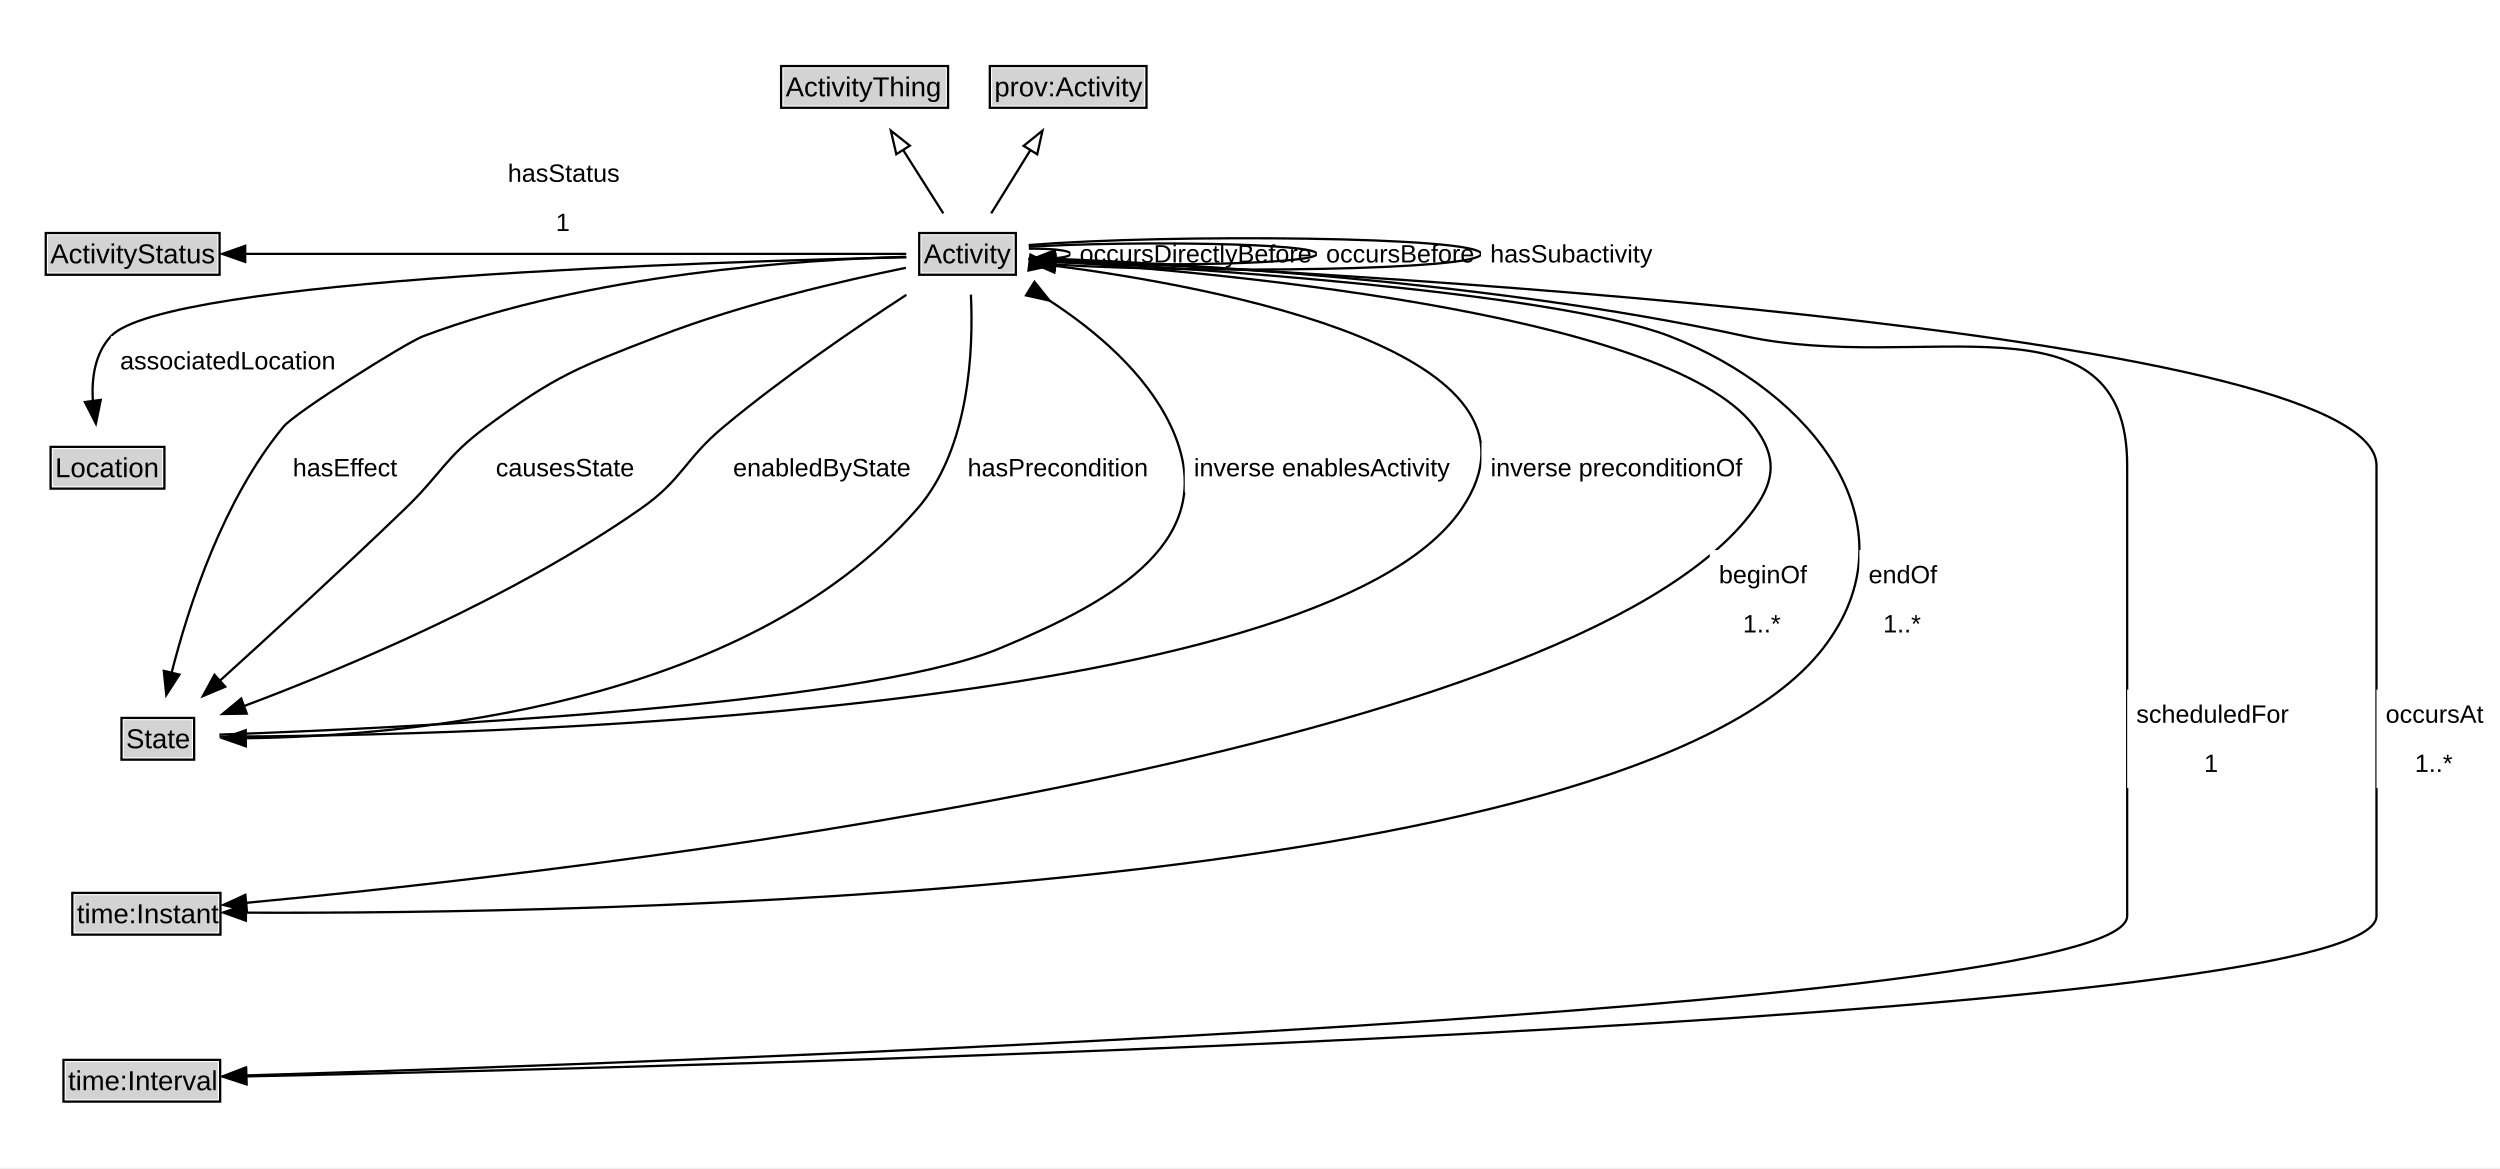
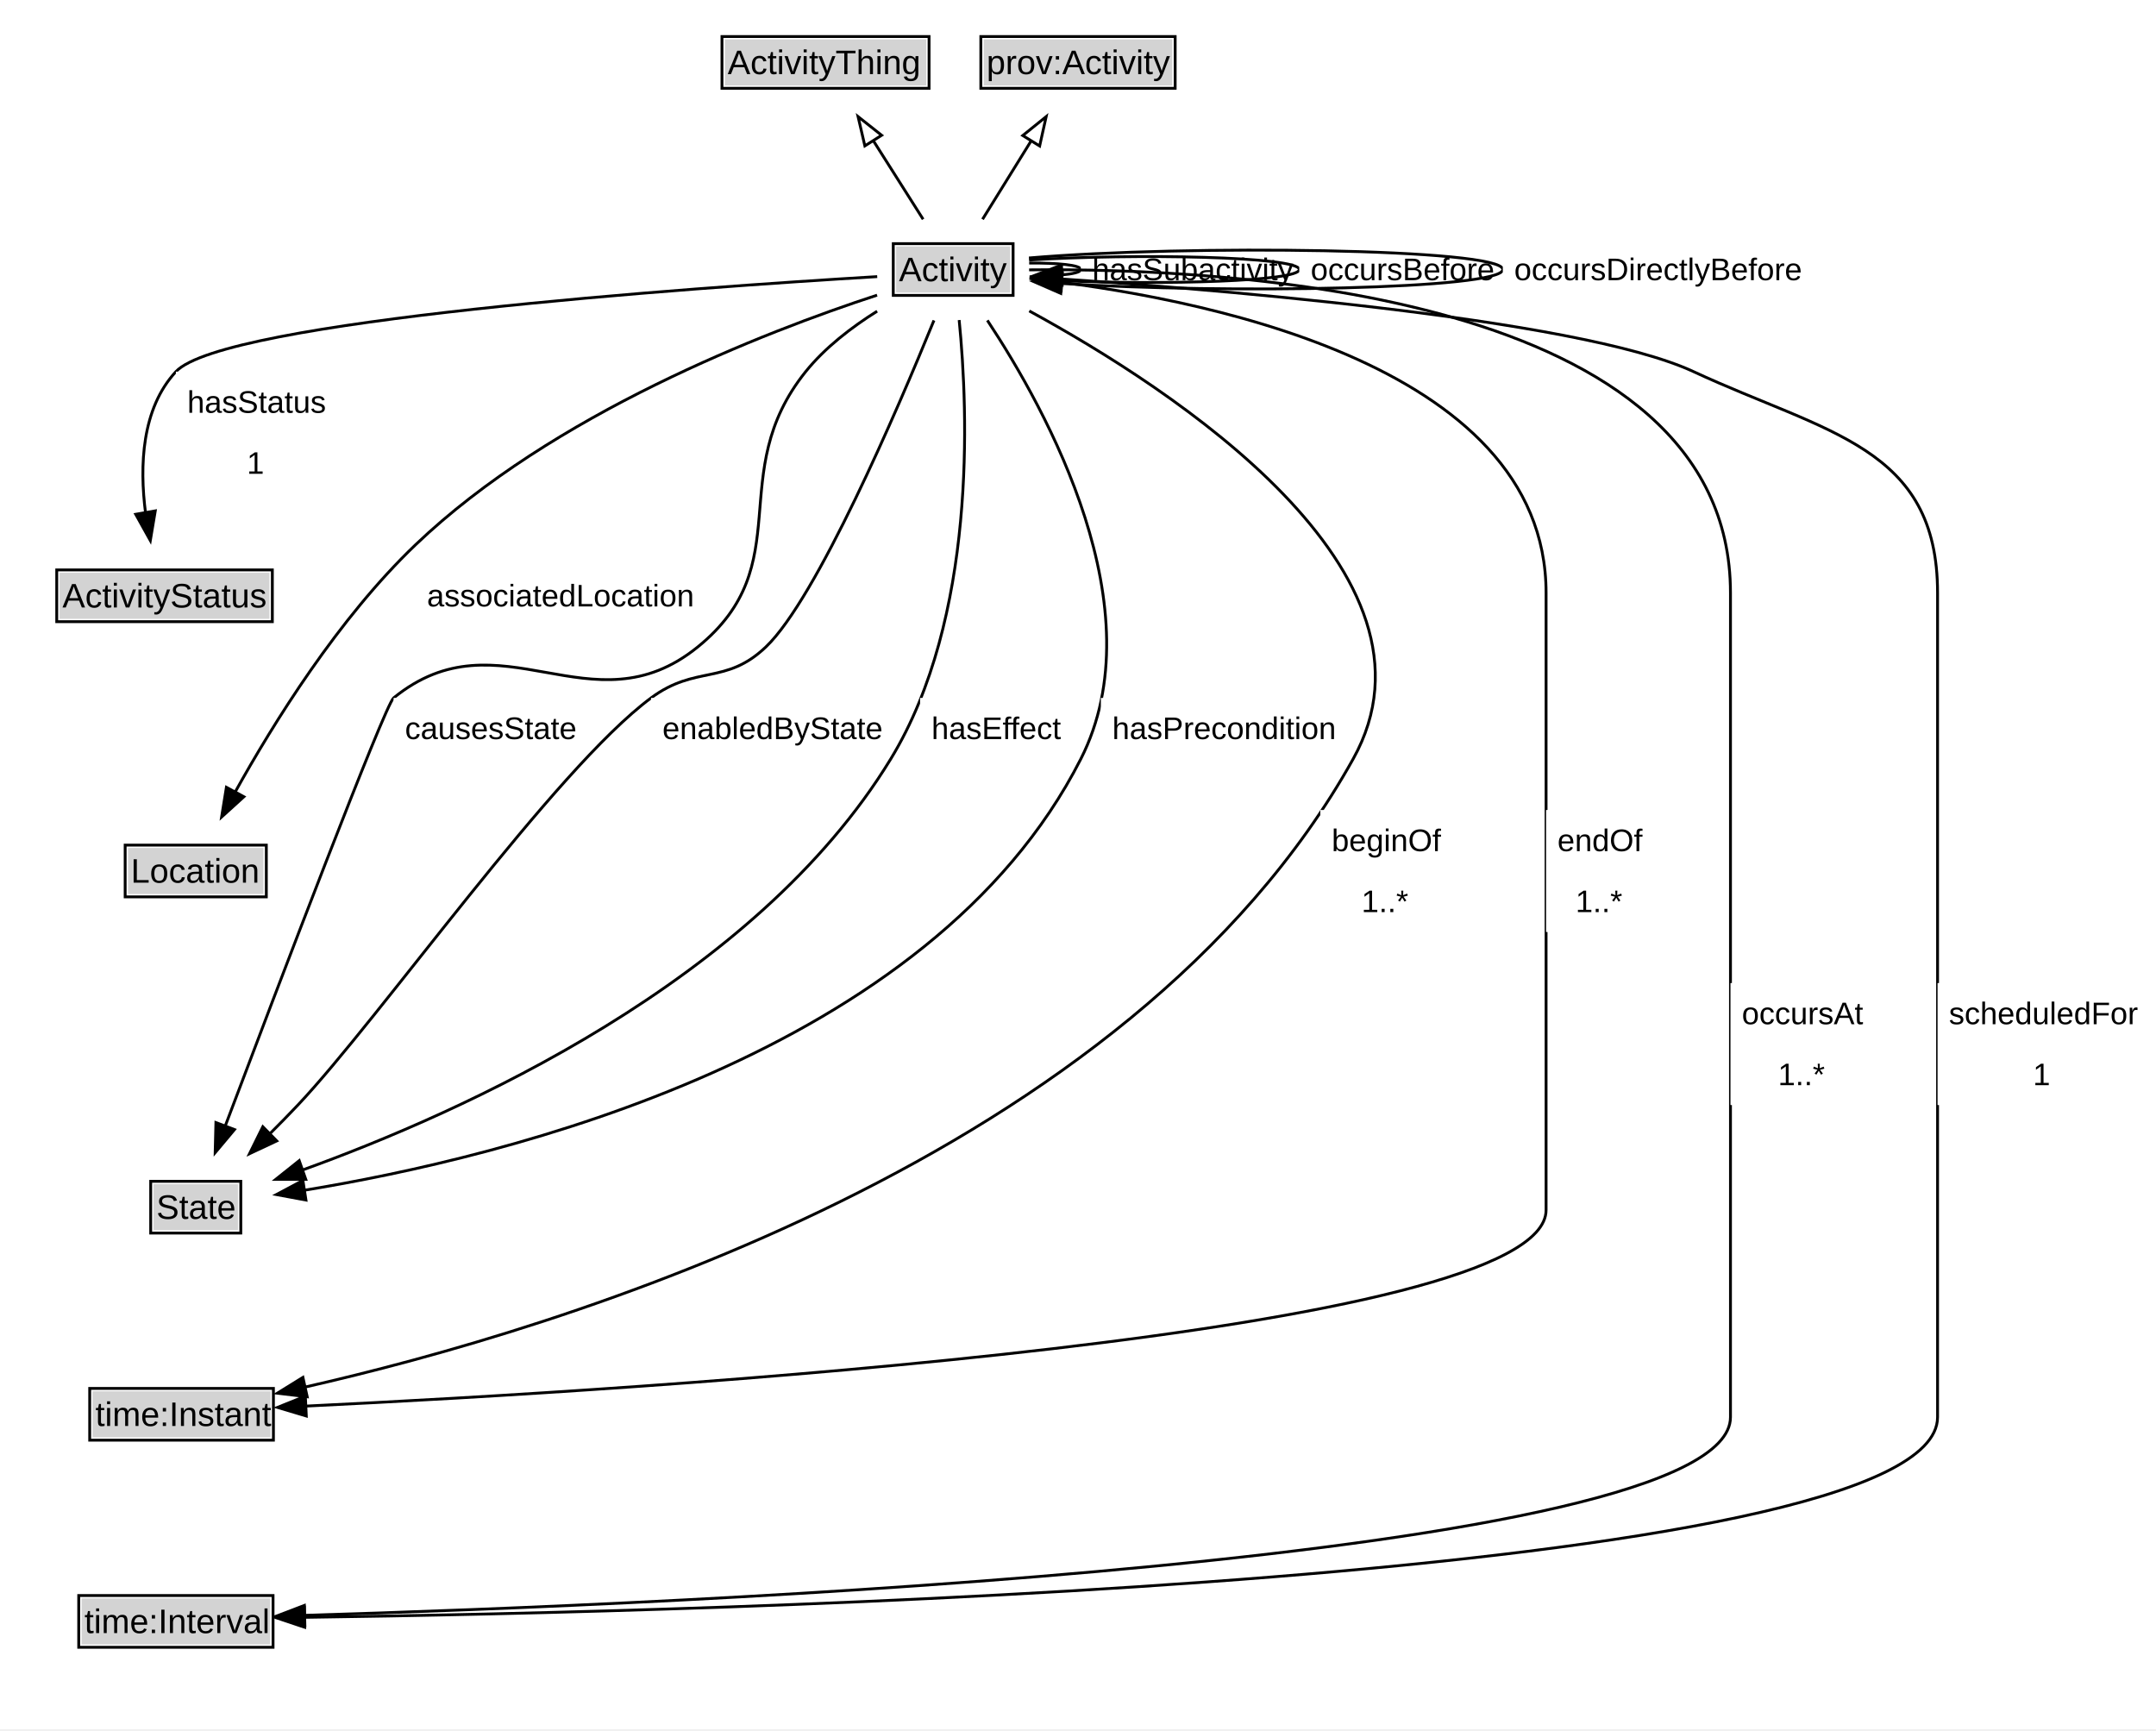
- <svg xmlns="http://www.w3.org/2000/svg" xmlns:xlink="http://www.w3.org/1999/xlink" width="1093pt" height="511pt" viewBox="0.00 0.00 1093.00 511.00">
-   <g id="graph0" class="graph" transform="scale(1 1) rotate(0) translate(4 506.5)">
-     <polygon fill="white" stroke="none" points="-4,4 -4,-506.5 1089,-506.5 1089,4 -4,4" />
+ <svg xmlns="http://www.w3.org/2000/svg" xmlns:xlink="http://www.w3.org/1999/xlink" width="760pt" height="610pt" viewBox="0.00 0.00 760.00 610.00">
+   <g id="graph0" class="graph" transform="scale(1 1) rotate(0) translate(4 605.5)">
+     <polygon fill="white" stroke="none" points="-4,4 -4,-605.5 756.25,-605.5 756.25,4 -4,4" />
    <g id="clust3" class="cluster">
</g>
    <g id="node1" class="node">
      <g id="a_node1">
        <a xlink:href="../ActivityThing" xlink:title="&lt;TABLE&gt;">
-           <polygon fill="lightgray" stroke="none" points="338.5,-460.38 338.5,-476.62 409.5,-476.62 409.5,-460.38 338.5,-460.38" />
-           <text xml:space="preserve" text-anchor="start" x="339.5" y="-464.38" font-family="Arial" font-size="12.00">ActivityThing</text>
-           <polygon fill="none" stroke="black" points="337.5,-459.38 337.5,-477.62 410.5,-477.62 410.5,-459.38 337.5,-459.38" />
+           <polygon fill="lightgray" stroke="none" points="251.5,-575.38 251.5,-591.62 322.5,-591.62 322.5,-575.38 251.5,-575.38" />
+           <text xml:space="preserve" text-anchor="start" x="252.5" y="-579.38" font-family="Arial" font-size="12.00">ActivityThing</text>
+           <polygon fill="none" stroke="black" points="250.5,-574.38 250.5,-592.62 323.5,-592.62 323.5,-574.38 250.5,-574.38" />
        </a>
      </g>
    </g>
    <g id="node2" class="node">
      <g id="a_node2">
        <a xlink:href="https://w3id.org/citydata/imported/prov/latest/Activity" xlink:title="&lt;TABLE&gt;">
-           <polygon fill="lightgray" stroke="none" points="429.75,-460.38 429.75,-476.62 496.25,-476.62 496.25,-460.38 429.75,-460.38" />
-           <text xml:space="preserve" text-anchor="start" x="430.75" y="-464.38" font-family="Arial" font-size="12.00">prov:Activity</text>
-           <polygon fill="none" stroke="black" points="428.75,-459.38 428.75,-477.62 497.25,-477.62 497.25,-459.38 428.75,-459.38" />
+           <polygon fill="lightgray" stroke="none" points="342.75,-575.38 342.75,-591.62 409.25,-591.62 409.25,-575.38 342.75,-575.38" />
+           <text xml:space="preserve" text-anchor="start" x="343.75" y="-579.38" font-family="Arial" font-size="12.00">prov:Activity</text>
+           <polygon fill="none" stroke="black" points="341.75,-574.38 341.75,-592.62 410.25,-592.62 410.25,-574.38 341.75,-574.38" />
        </a>
      </g>
    </g>
    <g id="node3" class="node">
      <g id="a_node3">
        <a xlink:href="../Activity" xlink:title="&lt;TABLE&gt;">
-           <polygon fill="lightgray" stroke="none" points="398.88,-387.38 398.88,-403.62 439.12,-403.62 439.12,-387.38 398.88,-387.38" />
-           <text xml:space="preserve" text-anchor="start" x="399.88" y="-391.38" font-family="Arial" font-size="12.00">Activity</text>
-           <polygon fill="none" stroke="black" points="397.88,-386.38 397.88,-404.62 440.12,-404.62 440.12,-386.38 397.88,-386.38" />
+           <polygon fill="lightgray" stroke="none" points="311.88,-502.38 311.88,-518.62 352.12,-518.62 352.12,-502.38 311.88,-502.38" />
+           <text xml:space="preserve" text-anchor="start" x="312.88" y="-506.38" font-family="Arial" font-size="12.00">Activity</text>
+           <polygon fill="none" stroke="black" points="310.88,-501.38 310.88,-519.62 353.12,-519.62 353.12,-501.38 310.88,-501.38" />
        </a>
      </g>
    </g>
    <g id="edge1" class="edge">
-       <path fill="none" stroke="black" d="M408.41,-413.21C403.16,-421.5 396.68,-431.71 390.77,-441.04" />
-       <polygon fill="none" stroke="black" points="387.87,-439.08 385.47,-449.4 393.78,-442.82 387.87,-439.08" />
+       <path fill="none" stroke="black" d="M321.41,-528.21C316.16,-536.5 309.68,-546.71 303.77,-556.04" />
+       <polygon fill="none" stroke="black" points="300.87,-554.08 298.47,-564.4 306.78,-557.82 300.87,-554.08" />
    </g>
    <g id="edge2" class="edge">
-       <path fill="none" stroke="black" d="M429.35,-413.21C434.49,-421.5 440.82,-431.71 446.6,-441.04" />
-       <polygon fill="none" stroke="black" points="443.53,-442.73 451.78,-449.39 449.48,-439.04 443.53,-442.73" />
+       <path fill="none" stroke="black" d="M342.35,-528.21C347.49,-536.5 353.82,-546.71 359.6,-556.04" />
+       <polygon fill="none" stroke="black" points="356.53,-557.73 364.78,-564.39 362.48,-554.04 356.53,-557.73" />
+     </g>
+     <g id="edge14" class="edge">
+       <path fill="none" stroke="black" d="M358.79,-512.78C368.78,-512.85 377,-512.09 377,-510.5 377,-509.58 374.25,-508.94 370.01,-508.57" />
+       <polygon fill="black" stroke="black" points="370.41,-505.09 360.31,-508.27 370.19,-512.08 370.41,-505.09" />
+       <polygon fill="white" stroke="none" points="377,-499.75 377,-521.25 454,-521.25 454,-499.75 377,-499.75" />
+       <text xml:space="preserve" text-anchor="start" x="381" y="-506.75" font-family="Arial" font-size="11.00">hasSubactivity</text>
    </g>
    <g id="edge15" class="edge">
-       <path fill="none" stroke="black" d="M445.79,-397.78C455.78,-397.85 464,-397.09 464,-395.5 464,-394.58 461.25,-393.94 457.01,-393.57" />
-       <polygon fill="black" stroke="black" points="457.41,-390.09 447.31,-393.27 457.19,-397.08 457.41,-390.09" />
-       <polygon fill="white" stroke="none" points="464,-384.75 464,-406.25 571.75,-406.25 571.75,-384.75 464,-384.75" />
-       <text xml:space="preserve" text-anchor="start" x="468" y="-391.75" font-family="Arial" font-size="11.00">occursDirectlyBefore</text>
+       <path fill="none" stroke="black" d="M358.76,-513.85C396,-516.23 454,-515.11 454,-510.5 454,-506.34 406.77,-505.02 370.19,-506.55" />
+       <polygon fill="black" stroke="black" points="370.08,-503.06 360.28,-507.07 370.44,-510.05 370.08,-503.06" />
+       <polygon fill="white" stroke="none" points="454,-499.75 454,-521.25 525.75,-521.25 525.75,-499.75 454,-499.75" />
+       <text xml:space="preserve" text-anchor="start" x="458" y="-506.75" font-family="Arial" font-size="11.00">occursBefore</text>
    </g>
    <g id="edge16" class="edge">
-       <path fill="none" stroke="black" d="M445.8,-398.6C490.93,-401.3 571.75,-400.26 571.75,-395.5 571.75,-391.12 503.36,-389.89 457.27,-391.82" />
-       <polygon fill="black" stroke="black" points="457.13,-388.33 447.31,-392.33 457.48,-395.32 457.13,-388.33" />
-       <polygon fill="white" stroke="none" points="571.75,-384.75 571.75,-406.25 643.5,-406.25 643.5,-384.75 571.75,-384.75" />
-       <text xml:space="preserve" text-anchor="start" x="575.75" y="-391.75" font-family="Arial" font-size="11.00">occursBefore</text>
-     </g>
-     <g id="edge18" class="edge">
-       <path fill="none" stroke="black" d="M445.73,-399.36C507.42,-404.36 643.5,-403.07 643.5,-395.5 643.5,-388.35 522.4,-386.8 456.89,-390.85" />
-       <polygon fill="black" stroke="black" points="456.96,-387.34 447.24,-391.53 457.46,-394.32 456.96,-387.34" />
-       <polygon fill="white" stroke="none" points="643.5,-384.75 643.5,-406.25 720.5,-406.25 720.5,-384.75 643.5,-384.75" />
-       <text xml:space="preserve" text-anchor="start" x="647.5" y="-391.75" font-family="Arial" font-size="11.00">hasSubactivity</text>
+       <path fill="none" stroke="black" d="M358.71,-514.57C414.08,-519.32 525.75,-517.97 525.75,-510.5 525.75,-503.51 428.01,-501.88 370.07,-505.59" />
+       <polygon fill="black" stroke="black" points="369.93,-502.09 360.22,-506.32 370.45,-509.07 369.93,-502.09" />
+       <polygon fill="white" stroke="none" points="525.75,-499.75 525.75,-521.25 633.5,-521.25 633.5,-499.75 525.75,-499.75" />
+       <text xml:space="preserve" text-anchor="start" x="529.75" y="-506.75" font-family="Arial" font-size="11.00">occursDirectlyBefore</text>
    </g>
    <g id="node5" class="node">
      <g id="a_node5">
        <a xlink:href="../ActivityStatus" xlink:title="&lt;TABLE&gt;">
          <polygon fill="lightgray" stroke="none" points="17,-387.38 17,-403.62 91,-403.62 91,-387.38 17,-387.38" />
          <text xml:space="preserve" text-anchor="start" x="18" y="-391.38" font-family="Arial" font-size="12.00">ActivityStatus</text>
          <polygon fill="none" stroke="black" points="16,-386.38 16,-404.62 92,-404.62 92,-386.38 16,-386.38" />
        </a>
      </g>
    </g>
-     <g id="edge12" class="edge">
-       <path fill="none" stroke="black" d="M392.23,-395.5C331.25,-395.5 181.27,-395.5 103.13,-395.5" />
-       <polygon fill="black" stroke="black" points="103.2,-392 93.2,-395.5 103.2,-399 103.2,-392" />
-       <polygon fill="white" stroke="none" points="214,-398.5 214,-441.5 270,-441.5 270,-398.5 214,-398.5" />
-       <text xml:space="preserve" text-anchor="start" x="218" y="-427" font-family="Arial" font-size="11.00">hasStatus</text>
-       <text xml:space="preserve" text-anchor="start" x="239" y="-405.5" font-family="Arial" font-size="11.00">1</text>
+     <g id="edge20" class="edge">
+       <path fill="none" stroke="black" d="M305.22,-508C239.55,-504.07 74.67,-492.48 58,-474.5 45.91,-461.46 45.16,-441.3 47.3,-424.75" />
+       <polygon fill="black" stroke="black" points="50.74,-425.43 48.99,-414.98 43.84,-424.23 50.74,-425.43" />
+       <polygon fill="white" stroke="none" points="58,-431.5 58,-474.5 114,-474.5 114,-431.5 58,-431.5" />
+       <text xml:space="preserve" text-anchor="start" x="62" y="-460" font-family="Arial" font-size="11.00">hasStatus</text>
+       <text xml:space="preserve" text-anchor="start" x="83" y="-438.5" font-family="Arial" font-size="11.00">1</text>
    </g>
    <g id="node6" class="node">
      <g id="a_node6">
        <a xlink:href="../Location" xlink:title="&lt;TABLE&gt;">
-           <polygon fill="lightgray" stroke="none" points="19.12,-293.88 19.12,-310.12 66.88,-310.12 66.88,-293.88 19.12,-293.88" />
-           <text xml:space="preserve" text-anchor="start" x="20.12" y="-297.88" font-family="Arial" font-size="12.00">Location</text>
-           <polygon fill="none" stroke="black" points="18.12,-292.88 18.12,-311.12 67.88,-311.12 67.88,-292.88 18.12,-292.88" />
+           <polygon fill="lightgray" stroke="none" points="41.12,-290.38 41.12,-306.62 88.88,-306.62 88.88,-290.38 41.12,-290.38" />
+           <text xml:space="preserve" text-anchor="start" x="42.12" y="-294.38" font-family="Arial" font-size="12.00">Location</text>
+           <polygon fill="none" stroke="black" points="40.12,-289.38 40.12,-307.62 89.88,-307.62 89.88,-289.38 40.12,-289.38" />
+         </a>
+       </g>
+     </g>
+     <g id="edge9" class="edge">
+       <path fill="none" stroke="black" d="M305.17,-501.47C265.53,-488.49 190.8,-459.58 142.5,-413.5 115.38,-387.63 92.43,-350.74 78.71,-326" />
+       <polygon fill="black" stroke="black" points="81.97,-324.67 74.12,-317.54 75.81,-328 81.97,-324.67" />
+       <polygon fill="white" stroke="none" points="142.5,-384.75 142.5,-406.25 242,-406.25 242,-384.75 142.5,-384.75" />
+       <text xml:space="preserve" text-anchor="start" x="146.5" y="-391.75" font-family="Arial" font-size="11.00">associatedLocation</text>
+     </g>
+     <g id="node7" class="node">
+       <g id="a_node7">
+         <a xlink:href="../State" xlink:title="&lt;TABLE&gt;">
+           <polygon fill="lightgray" stroke="none" points="50.12,-171.88 50.12,-188.12 79.88,-188.12 79.88,-171.88 50.12,-171.88" />
+           <text xml:space="preserve" text-anchor="start" x="51.12" y="-175.88" font-family="Arial" font-size="12.00">State</text>
+           <polygon fill="none" stroke="black" points="49.12,-170.88 49.12,-189.12 80.88,-189.12 80.88,-170.88 49.12,-170.88" />
        </a>
      </g>
    </g>
    <g id="edge10" class="edge">
-       <path fill="none" stroke="black" d="M392.29,-394.01C310.6,-392.23 68.2,-384.83 44.5,-359.5 37.51,-352.03 35.97,-341.28 36.59,-331.16" />
-       <polygon fill="black" stroke="black" points="40.05,-331.67 37.92,-321.29 33.11,-330.74 40.05,-331.67" />
-       <polygon fill="white" stroke="none" points="44.5,-338 44.5,-359.5 144,-359.5 144,-338 44.5,-338" />
-       <text xml:space="preserve" text-anchor="start" x="48.5" y="-345" font-family="Arial" font-size="11.00">associatedLocation</text>
+       <path fill="none" stroke="black" d="M305.19,-495.81C296.23,-490.19 286.81,-482.99 280,-474.5 251.03,-438.38 277.95,-406.68 242,-377.5 204.47,-347.04 172.26,-389.98 134.75,-359.5 131.65,-356.98 93.95,-257.79 75.31,-208.39" />
+       <polygon fill="black" stroke="black" points="78.66,-207.36 71.85,-199.23 72.11,-209.83 78.66,-207.36" />
+       <polygon fill="white" stroke="none" points="134.75,-338 134.75,-359.5 202,-359.5 202,-338 134.75,-338" />
+       <text xml:space="preserve" text-anchor="start" x="138.75" y="-345" font-family="Arial" font-size="11.00">causesState</text>
    </g>
-     <g id="node7" class="node">
-       <g id="a_node7">
-         <a xlink:href="../State" xlink:title="&lt;TABLE&gt;">
-           <polygon fill="lightgray" stroke="none" points="50.12,-175.38 50.12,-191.62 79.88,-191.62 79.88,-175.38 50.12,-175.38" />
-           <text xml:space="preserve" text-anchor="start" x="51.12" y="-179.38" font-family="Arial" font-size="12.00">State</text>
-           <polygon fill="none" stroke="black" points="49.12,-174.38 49.12,-192.62 80.88,-192.62 80.88,-174.38 49.12,-174.38" />
-         </a>
-       </g>
+     <g id="edge11" class="edge">
+       <path fill="none" stroke="black" d="M325.22,-492.56C312.31,-460.93 283.88,-394.58 266,-377.5 251.76,-363.89 241.33,-371.22 225.5,-359.5 191.57,-334.38 129.99,-246.69 101,-216 97.77,-212.58 94.3,-209.04 90.83,-205.59" />
+       <polygon fill="black" stroke="black" points="93.55,-203.36 83.96,-198.86 88.65,-208.36 93.55,-203.36" />
+       <polygon fill="white" stroke="none" points="225.5,-338 225.5,-359.5 310,-359.5 310,-338 225.5,-338" />
+       <text xml:space="preserve" text-anchor="start" x="229.5" y="-345" font-family="Arial" font-size="11.00">enabledByState</text>
+     </g>
+     <g id="edge12" class="edge">
+       <path fill="none" stroke="black" d="M334.11,-492.69C337.33,-460.2 340.23,-387.6 310,-338 262.15,-259.51 158.54,-213.28 102.62,-193.1" />
+       <polygon fill="black" stroke="black" points="103.79,-189.81 93.2,-189.8 101.48,-196.41 103.79,-189.81" />
+       <polygon fill="white" stroke="none" points="320.34,-338 320.34,-359.5 373.34,-359.5 373.34,-338 320.34,-338" />
+       <text xml:space="preserve" text-anchor="start" x="324.34" y="-345" font-family="Arial" font-size="11.00">hasEffect</text>
    </g>
    <g id="edge13" class="edge">
-       <path fill="none" stroke="black" d="M392.02,-394.23C346.89,-392.99 253.89,-386.96 181,-359.5 173.44,-356.65 125.15,-326.22 120,-320 93.55,-288.01 78.46,-241.62 71,-212.27" />
-       <polygon fill="black" stroke="black" points="74.43,-211.57 68.69,-202.66 67.62,-213.2 74.43,-211.57" />
-       <polygon fill="white" stroke="none" points="120,-291.25 120,-312.75 173,-312.75 173,-291.25 120,-291.25" />
-       <text xml:space="preserve" text-anchor="start" x="124" y="-298.25" font-family="Arial" font-size="11.00">hasEffect</text>
-     </g>
-     <g id="edge14" class="edge">
-       <path fill="none" stroke="black" d="M392.05,-389.42C364.38,-383.77 320.36,-373.54 284,-359.5 248.76,-345.89 239.13,-342.44 208.75,-320 190.61,-306.6 189.24,-299.64 173,-284 145.89,-257.88 114.12,-228.79 92.09,-208.85" />
-       <polygon fill="black" stroke="black" points="94.47,-206.28 84.7,-202.17 89.77,-211.47 94.47,-206.28" />
-       <polygon fill="white" stroke="none" points="208.75,-291.25 208.75,-312.75 276,-312.75 276,-291.25 208.75,-291.25" />
-       <text xml:space="preserve" text-anchor="start" x="212.75" y="-298.25" font-family="Arial" font-size="11.00">causesState</text>
-     </g>
-     <g id="edge22" class="edge">
-       <path fill="none" stroke="black" d="M392.28,-377.61C370.17,-363.22 338.33,-341.52 312.5,-320 294.99,-305.42 294.68,-297.04 276,-284 220.1,-244.97 146.47,-214.24 102.61,-197.78" />
-       <polygon fill="black" stroke="black" points="103.88,-194.51 93.28,-194.33 101.45,-201.08 103.88,-194.51" />
-       <polygon fill="white" stroke="none" points="312.5,-291.25 312.5,-312.75 397,-312.75 397,-291.25 312.5,-291.25" />
-       <text xml:space="preserve" text-anchor="start" x="316.5" y="-298.25" font-family="Arial" font-size="11.00">enabledByState</text>
-     </g>
-     <g id="edge23" class="edge">
-       <path fill="none" stroke="black" d="M420.48,-377.68C421.61,-353.89 420.03,-310.38 397,-284 321.25,-197.23 173.15,-184.59 103.26,-183.74" />
-       <polygon fill="black" stroke="black" points="103.47,-180.24 93.45,-183.7 103.44,-187.24 103.47,-180.24" />
-       <polygon fill="white" stroke="none" points="415.03,-291.25 415.03,-312.75 500.28,-312.75 500.28,-291.25 415.03,-291.25" />
-       <text xml:space="preserve" text-anchor="start" x="419.03" y="-298.25" font-family="Arial" font-size="11.00">hasPrecondition</text>
+       <path fill="none" stroke="black" d="M344.05,-492.58C365.07,-460.82 403.76,-390.7 377,-338 324.07,-233.78 173.94,-197.49 103.01,-185.93" />
+       <polygon fill="black" stroke="black" points="103.85,-182.52 93.43,-184.45 102.78,-189.43 103.85,-182.52" />
+       <polygon fill="white" stroke="none" points="384.06,-338 384.06,-359.5 469.31,-359.5 469.31,-338 384.06,-338" />
+       <text xml:space="preserve" text-anchor="start" x="388.06" y="-345" font-family="Arial" font-size="11.00">hasPrecondition</text>
    </g>
    <g id="node8" class="node">
      <g id="a_node8">
        <a xlink:href="https://w3id.org/citydata/imported/time/latest/Instant" xlink:title="&lt;TABLE&gt;">
          <polygon fill="lightgray" stroke="none" points="28.62,-98.88 28.62,-115.12 91.38,-115.12 91.38,-98.88 28.62,-98.88" />
          <text xml:space="preserve" text-anchor="start" x="29.62" y="-102.88" font-family="Arial" font-size="12.00">time:Instant</text>
          <polygon fill="none" stroke="black" points="27.62,-97.88 27.62,-116.12 92.38,-116.12 92.38,-97.88 27.62,-97.88" />
        </a>
      </g>
    </g>
-     <g id="edge11" class="edge">
-       <path fill="none" stroke="black" d="M445.9,-393.02C520.06,-388.31 724.51,-370.86 763,-320 772.66,-307.24 772.34,-296.99 763,-284 684.2,-174.48 244.02,-124.94 103.28,-111.75" />
-       <polygon fill="black" stroke="black" points="103.92,-108.29 93.64,-110.86 103.28,-115.26 103.92,-108.29" />
-       <polygon fill="white" stroke="none" points="743.5,-223 743.5,-266 789,-266 789,-223 743.5,-223" />
-       <text xml:space="preserve" text-anchor="start" x="747.5" y="-251.5" font-family="Arial" font-size="11.00">beginOf</text>
-       <text xml:space="preserve" text-anchor="start" x="758" y="-230" font-family="Arial" font-size="11.00">1..*</text>
+     <g id="edge17" class="edge">
+       <path fill="none" stroke="black" d="M358.82,-495.9C409.14,-468.47 509.48,-403.5 473,-338 394.38,-196.84 192.44,-136.77 103.34,-116.55" />
+       <polygon fill="black" stroke="black" points="104.29,-113.18 93.77,-114.44 102.78,-120.01 104.29,-113.18" />
+       <polygon fill="white" stroke="none" points="461.42,-277 461.42,-320 506.92,-320 506.92,-277 461.42,-277" />
+       <text xml:space="preserve" text-anchor="start" x="465.42" y="-305.5" font-family="Arial" font-size="11.00">beginOf</text>
+       <text xml:space="preserve" text-anchor="start" x="475.92" y="-284" font-family="Arial" font-size="11.00">1..*</text>
    </g>
-     <g id="edge19" class="edge">
-       <path fill="none" stroke="black" d="M445.54,-393.19C510.31,-389.73 674.95,-379.19 726,-359.5 789.05,-335.18 834.43,-276.39 793,-223 708.03,-113.5 247.94,-106.83 103.45,-107.49" />
-       <polygon fill="black" stroke="black" points="103.51,-103.99 93.54,-107.55 103.56,-110.99 103.51,-103.99" />
-       <polygon fill="white" stroke="none" points="808.93,-223 808.93,-266 846.18,-266 846.18,-223 808.93,-223" />
-       <text xml:space="preserve" text-anchor="start" x="812.93" y="-251.5" font-family="Arial" font-size="11.00">endOf</text>
-       <text xml:space="preserve" text-anchor="start" x="819.31" y="-230" font-family="Arial" font-size="11.00">1..*</text>
+     <g id="edge18" class="edge">
+       <path fill="none" stroke="black" d="M358.9,-507.35C415.34,-501.22 541,-478.38 541,-396.5 541,-396.5 541,-396.5 541,-179 541,-135.03 222.41,-115.6 103.8,-109.89" />
+       <polygon fill="black" stroke="black" points="103.97,-106.4 93.82,-109.43 103.64,-113.39 103.97,-106.4" />
+       <polygon fill="white" stroke="none" points="541,-277 541,-320 578.25,-320 578.25,-277 541,-277" />
+       <text xml:space="preserve" text-anchor="start" x="545" y="-305.5" font-family="Arial" font-size="11.00">endOf</text>
+       <text xml:space="preserve" text-anchor="start" x="551.38" y="-284" font-family="Arial" font-size="11.00">1..*</text>
    </g>
    <g id="node9" class="node">
      <g id="a_node9">
        <a xlink:href="https://w3id.org/citydata/imported/time/latest/Interval" xlink:title="&lt;TABLE&gt;">
          <polygon fill="lightgray" stroke="none" points="24.75,-25.88 24.75,-42.12 91.25,-42.12 91.25,-25.88 24.75,-25.88" />
          <text xml:space="preserve" text-anchor="start" x="25.75" y="-29.88" font-family="Arial" font-size="12.00">time:Interval</text>
          <polygon fill="none" stroke="black" points="23.75,-24.88 23.75,-43.12 92.25,-43.12 92.25,-24.88 23.75,-24.88" />
        </a>
      </g>
    </g>
-     <g id="edge9" class="edge">
-       <path fill="none" stroke="black" d="M445.77,-393.77C503.59,-391.76 644.2,-384.5 759,-359.5 835.56,-342.83 926,-381.36 926,-303 926,-303 926,-303 926,-106 926,-64.32 281.78,-41.76 103.34,-36.31" />
-       <polygon fill="black" stroke="black" points="103.64,-32.82 93.54,-36.01 103.43,-39.81 103.64,-32.82" />
-       <polygon fill="white" stroke="none" points="926,-162 926,-205 999.25,-205 999.25,-162 926,-162" />
-       <text xml:space="preserve" text-anchor="start" x="930" y="-190.5" font-family="Arial" font-size="11.00">scheduledFor</text>
-       <text xml:space="preserve" text-anchor="start" x="959.62" y="-169" font-family="Arial" font-size="11.00">1</text>
-     </g>
-     <g id="edge17" class="edge">
-       <path fill="none" stroke="black" d="M445.86,-393.39C564.43,-388.14 1035,-363.48 1035,-303 1035,-303 1035,-303 1035,-106 1035,-58.68 296.37,-39.97 103.58,-35.89" />
-       <polygon fill="black" stroke="black" points="103.78,-32.4 93.71,-35.69 103.64,-39.4 103.78,-32.4" />
-       <polygon fill="white" stroke="none" points="1035,-162 1035,-205 1085,-205 1085,-162 1035,-162" />
-       <text xml:space="preserve" text-anchor="start" x="1039" y="-190.5" font-family="Arial" font-size="11.00">occursAt</text>
-       <text xml:space="preserve" text-anchor="start" x="1051.75" y="-169" font-family="Arial" font-size="11.00">1..*</text>
-     </g>
-     <g id="edge20" class="edge">
-       <path fill="none" stroke="black" d="M91.92,-185.33C165.94,-187.93 371.15,-197.32 433,-223 483.33,-243.9 531.06,-270.62 508,-320 496.98,-343.59 474.41,-362.35 454.76,-375.14" />
-       <polygon fill="black" stroke="black" points="444.57,-377.36 454.91,-375.05 448.26,-383.3 444.57,-377.36" />
-       <polygon fill="white" stroke="none" points="513.97,-291.25 513.97,-312.75 630.72,-312.75 630.72,-291.25 513.97,-291.25" />
-       <text xml:space="preserve" text-anchor="start" x="517.97" y="-298.25" font-family="Arial" font-size="11.00">inverse enablesActivity</text>
+     <g id="edge19" class="edge">
+       <path fill="none" stroke="black" d="M358.77,-510.38C427.72,-511.12 606,-502.76 606,-396.5 606,-396.5 606,-396.5 606,-106 606,-55.42 234.13,-39.99 103.06,-36.13" />
+       <polygon fill="black" stroke="black" points="103.47,-32.64 93.38,-35.85 103.28,-39.63 103.47,-32.64" />
+       <polygon fill="white" stroke="none" points="606,-216 606,-259 656,-259 656,-216 606,-216" />
+       <text xml:space="preserve" text-anchor="start" x="610" y="-244.5" font-family="Arial" font-size="11.00">occursAt</text>
+       <text xml:space="preserve" text-anchor="start" x="622.75" y="-223" font-family="Arial" font-size="11.00">1..*</text>
    </g>
    <g id="edge21" class="edge">
-       <path fill="none" stroke="black" d="M91.96,-184.43C196.57,-184.81 572.9,-192.6 635,-284 681.59,-352.57 528.87,-381.02 455.76,-390.51" />
-       <polygon fill="black" stroke="black" points="445.65,-388.24 456.01,-390.48 446.52,-395.18 445.65,-388.24" />
-       <polygon fill="white" stroke="none" points="643.68,-291.25 643.68,-312.75 758.93,-312.75 758.93,-291.25 643.68,-291.25" />
-       <text xml:space="preserve" text-anchor="start" x="647.68" y="-298.25" font-family="Arial" font-size="11.00">inverse preconditionOf</text>
+       <path fill="none" stroke="black" d="M358.92,-507.92C416.92,-504.19 551.75,-493.67 593,-474.5 639.8,-452.76 679,-448.1 679,-396.5 679,-396.5 679,-396.5 679,-106 679,-48.01 246.1,-37.36 103.18,-35.43" />
+       <polygon fill="black" stroke="black" points="103.39,-31.93 93.34,-35.3 103.3,-38.93 103.39,-31.93" />
+       <polygon fill="white" stroke="none" points="679,-216 679,-259 752.25,-259 752.25,-216 679,-216" />
+       <text xml:space="preserve" text-anchor="start" x="683" y="-244.5" font-family="Arial" font-size="11.00">scheduledFor</text>
+       <text xml:space="preserve" text-anchor="start" x="712.62" y="-223" font-family="Arial" font-size="11.00">1</text>
    </g>
  </g>
</svg>
